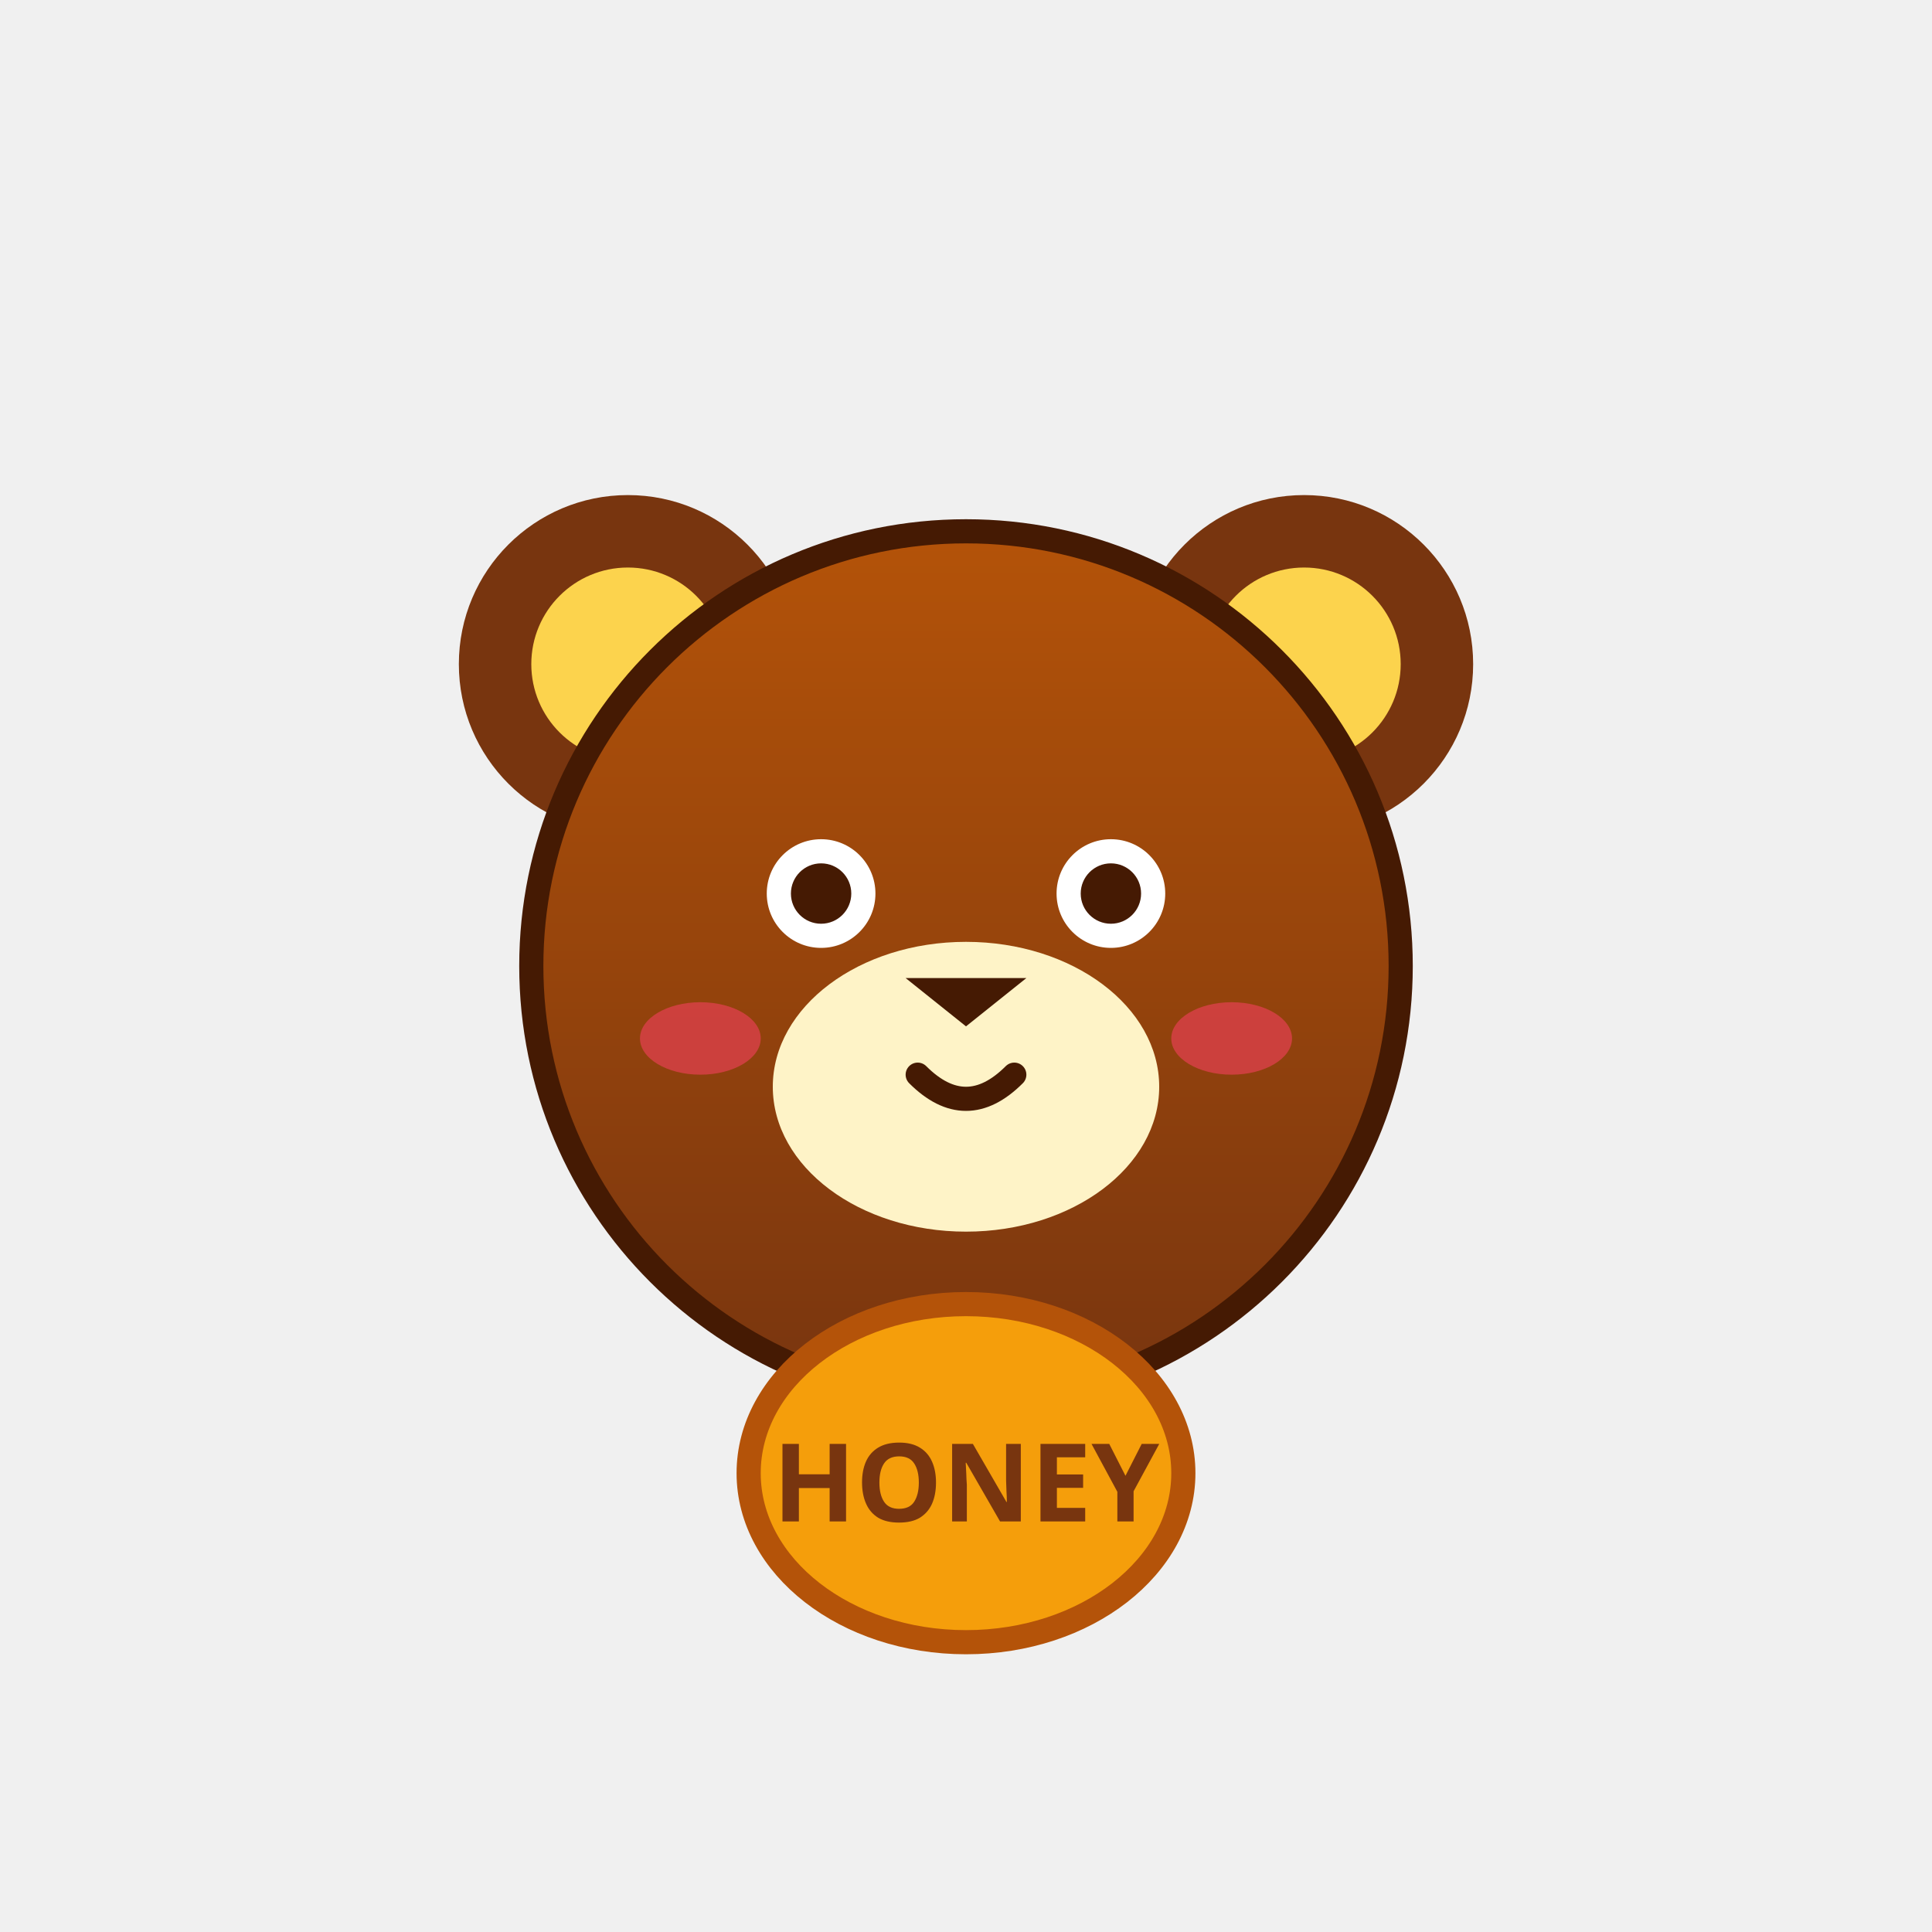
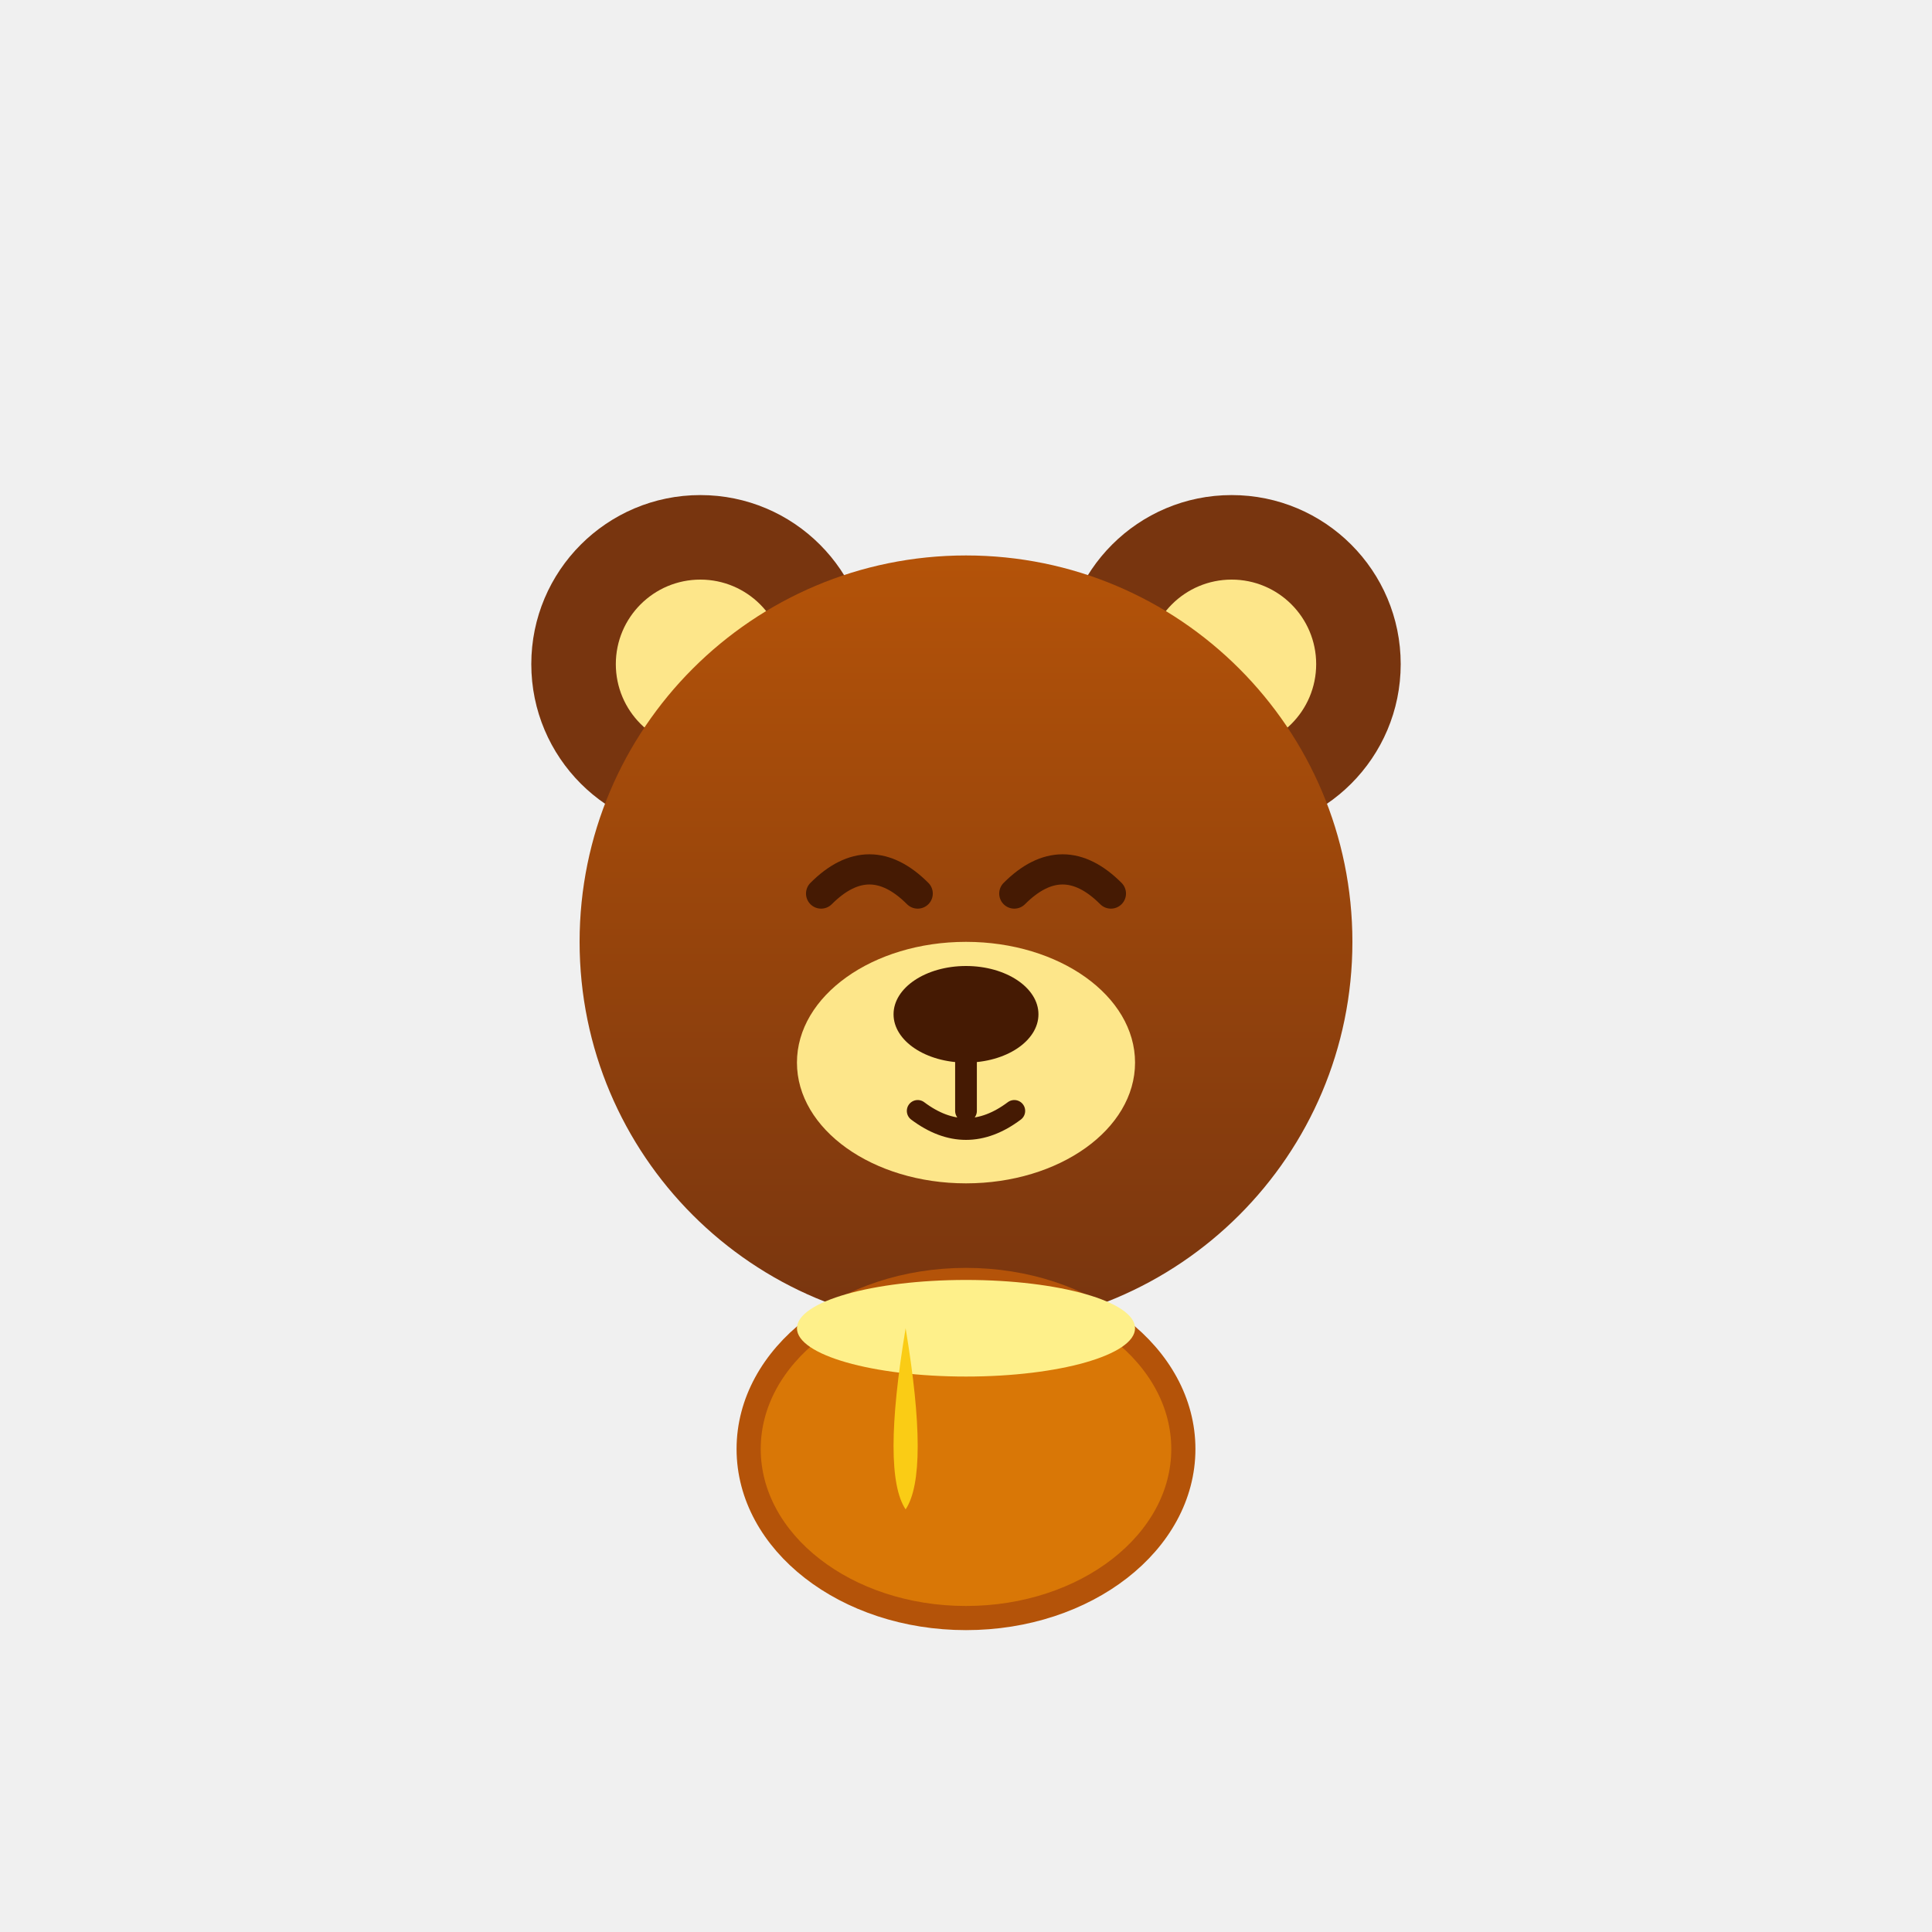
<svg xmlns="http://www.w3.org/2000/svg" viewBox="0 0 160 160" width="100%" height="100%">
  <defs>
    <linearGradient id="bear-grad" x1="0%" y1="0%" x2="0%" y2="100%">
      <stop offset="0%" stop-color="#b45309" />
      <stop offset="100%" stop-color="#78350f" />
    </linearGradient>
  </defs>
  <style>
-     @keyframes bear-nod { 0%, 100% { transform: translateY(0); } 50% { transform: translateY(-6px); } }
-     .kuma { animation: bear-nod 2.4s ease-in-out infinite; }
+     @keyframes bearFloat {
+       0%, 100% { transform: translateY(0); }
+       50% { transform: translateY(-6px); }
+     }
+     .bear { animation: bearFloat 2.2s ease-in-out infinite; }
  </style>
-   <g class="kuma">
-     <circle cx="52" cy="55" r="14" fill="#78350f" />
-     <circle cx="52" cy="55" r="8" fill="#fcd34d" />
-     <circle cx="108" cy="55" r="14" fill="#78350f" />
-     <circle cx="108" cy="55" r="8" fill="#fcd34d" />
-     <circle cx="80" cy="80" r="36" fill="url(#bear-grad)" stroke="#451a03" stroke-width="2" />
-     <ellipse cx="80" cy="90" rx="16" ry="12" fill="#fef3c7" />
-     <polygon points="80,85 75,81 85,81" fill="#451a03" />
-     <path d="M 76 89 Q 80 93 84 89" fill="none" stroke="#451a03" stroke-width="2" stroke-linecap="round" />
-     <circle cx="68" cy="74" r="4.5" fill="#ffffff" />
-     <circle cx="68" cy="74" r="2.5" fill="#451a03" />
-     <circle cx="92" cy="74" r="4.5" fill="#ffffff" />
-     <circle cx="92" cy="74" r="2.5" fill="#451a03" />
-     <ellipse cx="58" cy="86" rx="5" ry="3" fill="#f43f5e" opacity="0.6" />
-     <ellipse cx="102" cy="86" rx="5" ry="3" fill="#f43f5e" opacity="0.6" />
-     <ellipse cx="80" cy="122" rx="18" ry="14" fill="#f59e0b" stroke="#b45309" stroke-width="2" />
-     <text x="80" y="126" font-family="sans-serif" font-size="9" font-weight="bold" fill="#78350f" text-anchor="middle">HONEY</text>
+   <g class="bear">
+     <circle cx="58" cy="55" r="14" fill="#78350f" />
+     <circle cx="58" cy="55" r="7" fill="#fde68a" />
+     <circle cx="102" cy="55" r="14" fill="#78350f" />
+     <circle cx="102" cy="55" r="7" fill="#fde68a" />
+     <circle cx="80" cy="78" r="32" fill="url(#bear-grad)" />
+     <ellipse cx="80" cy="88" rx="14" ry="10" fill="#fde68a" />
+     <ellipse cx="80" cy="84" rx="6" ry="4" fill="#451a03" />
+     <path d="M 80 88 L 80 92 M 76 92 Q 80 95 84 92" fill="none" stroke="#451a03" stroke-width="1.8" stroke-linecap="round" />
+     <path d="M 68 74 Q 72 70 76 74" fill="none" stroke="#451a03" stroke-width="2.5" stroke-linecap="round" />
+     <path d="M 84 74 Q 88 70 92 74" fill="none" stroke="#451a03" stroke-width="2.5" stroke-linecap="round" />
+     <ellipse cx="80" cy="120" rx="18" ry="14" fill="#d97706" stroke="#b45309" stroke-width="2" />
+     <ellipse cx="80" cy="110" rx="14" ry="4" fill="#fef08a" />
+     <path d="M 75 110 Q 77 122 75 125 Q 73 122 75 110 Z" fill="#facc15" />
  </g>
</svg>
